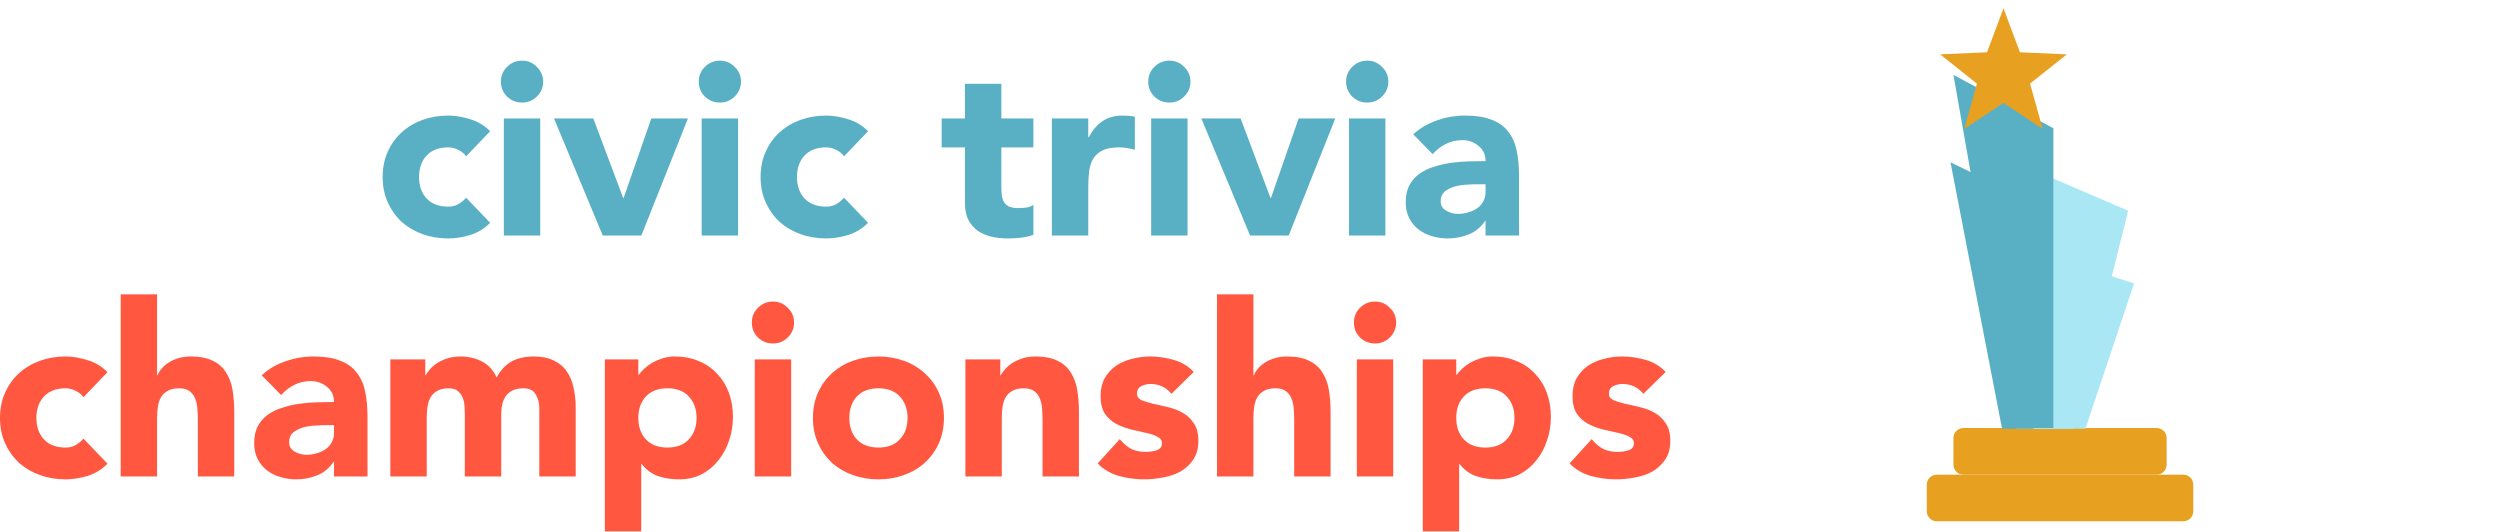
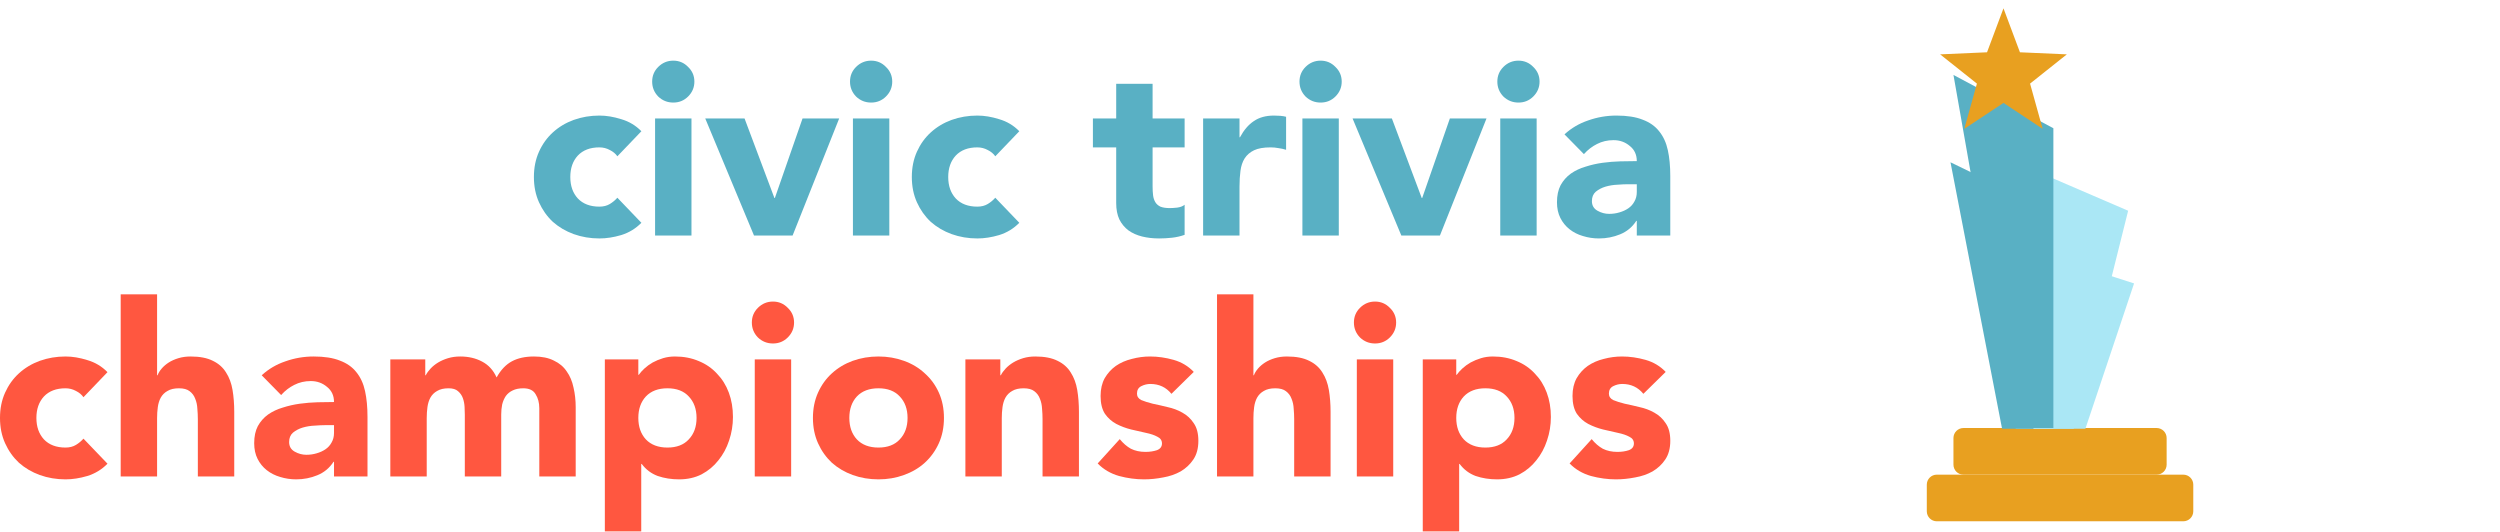
<svg xmlns="http://www.w3.org/2000/svg" width="865.34" height="184" viewBox="0 0 865.34 184" fill="none">
  <path d="M28.89 137.488C28.274 136.598 27.406 135.875 26.287 135.319C25.167 134.708 23.963 134.402 22.675 134.402C19.484 134.402 16.992 135.347 15.201 137.237C13.465 139.128 12.597 141.601 12.597 144.659C12.597 147.717 13.465 150.191 15.201 152.081C16.992 153.971 19.484 154.916 22.675 154.916C24.075 154.916 25.279 154.61 26.287 153.999C27.294 153.387 28.162 152.665 28.89 151.831L37.204 160.503C35.245 162.505 32.921 163.922 30.234 164.756C27.602 165.534 25.083 165.923 22.675 165.923C19.54 165.923 16.573 165.423 13.773 164.422C11.03 163.422 8.622 162.004 6.551 160.17C4.535 158.279 2.939 156.028 1.764 153.415C0.588 150.802 0 147.884 0 144.659C0 141.435 0.588 138.516 1.764 135.903C2.939 133.29 4.535 131.067 6.551 129.232C8.622 127.342 11.03 125.896 13.773 124.896C16.573 123.895 19.54 123.395 22.675 123.395C25.083 123.395 27.602 123.812 30.234 124.646C32.921 125.424 35.245 126.814 37.204 128.815L28.89 137.488Z" fill="#FF5740" />
  <path d="M54.372 101.88V129.899H54.54C54.82 129.121 55.296 128.343 55.968 127.564C56.64 126.786 57.452 126.091 58.403 125.479C59.355 124.868 60.475 124.368 61.763 123.978C63.05 123.589 64.45 123.395 65.962 123.395C69.153 123.395 71.729 123.895 73.688 124.896C75.648 125.841 77.159 127.175 78.223 128.898C79.343 130.622 80.099 132.651 80.491 134.986C80.883 137.321 81.079 139.85 81.079 142.574V164.923H68.481V145.076C68.481 143.909 68.425 142.713 68.313 141.49C68.257 140.212 68.005 139.044 67.558 137.988C67.166 136.932 66.522 136.07 65.626 135.403C64.786 134.736 63.554 134.402 61.931 134.402C60.307 134.402 58.991 134.708 57.983 135.319C56.976 135.875 56.192 136.654 55.632 137.654C55.128 138.599 54.792 139.684 54.624 140.907C54.456 142.13 54.372 143.408 54.372 144.743V164.923H41.775V101.88H54.372Z" fill="#FF5740" />
  <path d="M115.614 159.836H115.446C114.046 162.004 112.171 163.561 109.819 164.506C107.524 165.451 105.088 165.923 102.513 165.923C100.609 165.923 98.761 165.646 96.97 165.09C95.234 164.589 93.695 163.811 92.351 162.755C91.007 161.698 89.943 160.392 89.159 158.835C88.376 157.279 87.984 155.472 87.984 153.415C87.984 151.08 88.404 149.107 89.243 147.494C90.139 145.882 91.315 144.548 92.771 143.492C94.282 142.435 95.99 141.629 97.894 141.073C99.797 140.462 101.757 140.017 103.772 139.739C105.844 139.461 107.888 139.294 109.903 139.239C111.975 139.183 113.878 139.155 115.614 139.155C115.614 136.932 114.802 135.18 113.178 133.902C111.611 132.568 109.735 131.9 107.552 131.9C105.48 131.9 103.576 132.345 101.841 133.235C100.161 134.069 98.649 135.236 97.306 136.737L90.587 129.899C92.939 127.731 95.682 126.119 98.817 125.063C101.953 123.951 105.2 123.395 108.559 123.395C112.255 123.395 115.278 123.867 117.63 124.812C120.037 125.702 121.941 127.036 123.34 128.815C124.796 130.594 125.804 132.79 126.364 135.403C126.924 137.96 127.204 140.934 127.204 144.326V164.923H115.614V159.836ZM112.507 147.161C111.555 147.161 110.351 147.216 108.895 147.328C107.496 147.383 106.124 147.606 104.78 147.995C103.492 148.384 102.373 148.968 101.421 149.746C100.525 150.524 100.077 151.608 100.077 152.998C100.077 154.499 100.721 155.611 102.009 156.334C103.296 157.056 104.64 157.418 106.04 157.418C107.272 157.418 108.447 157.251 109.567 156.917C110.743 156.584 111.779 156.111 112.675 155.5C113.57 154.888 114.27 154.11 114.774 153.165C115.334 152.22 115.614 151.108 115.614 149.829V147.161H112.507Z" fill="#FF5740" />
  <path d="M135.107 124.395H147.201V129.899H147.369C147.76 129.121 148.32 128.343 149.048 127.564C149.776 126.786 150.644 126.091 151.652 125.479C152.659 124.868 153.807 124.368 155.095 123.978C156.383 123.589 157.782 123.395 159.294 123.395C162.15 123.395 164.669 123.978 166.853 125.146C169.092 126.313 170.772 128.148 171.892 130.65C173.347 128.037 175.111 126.174 177.182 125.063C179.254 123.951 181.801 123.395 184.825 123.395C187.568 123.395 189.864 123.867 191.711 124.812C193.615 125.702 195.099 126.953 196.162 128.565C197.282 130.122 198.066 131.984 198.514 134.152C199.018 136.265 199.27 138.544 199.27 140.99V164.923H186.672V141.324C186.672 139.433 186.253 137.821 185.413 136.487C184.629 135.097 183.201 134.402 181.13 134.402C179.674 134.402 178.442 134.652 177.434 135.153C176.483 135.597 175.699 136.237 175.083 137.071C174.523 137.905 174.103 138.877 173.823 139.989C173.599 141.101 173.487 142.269 173.487 143.492V164.923H160.89V143.492C160.89 142.769 160.862 141.879 160.806 140.823C160.75 139.767 160.554 138.766 160.218 137.821C159.882 136.876 159.322 136.07 158.538 135.403C157.81 134.736 156.719 134.402 155.263 134.402C153.639 134.402 152.324 134.708 151.316 135.319C150.308 135.875 149.524 136.654 148.964 137.654C148.46 138.599 148.124 139.684 147.956 140.907C147.788 142.13 147.704 143.408 147.704 144.743V164.923H135.107V124.395Z" fill="#FF5740" />
  <path d="M209.358 124.395H220.947V129.732H221.115C221.619 129.01 222.263 128.287 223.047 127.564C223.887 126.786 224.838 126.091 225.902 125.479C227.022 124.868 228.226 124.368 229.513 123.978C230.801 123.589 232.173 123.395 233.629 123.395C236.652 123.395 239.395 123.923 241.859 124.979C244.322 125.98 246.422 127.425 248.158 129.315C249.949 131.15 251.321 133.346 252.273 135.903C253.225 138.46 253.7 141.268 253.7 144.326C253.7 147.161 253.253 149.885 252.357 152.498C251.517 155.055 250.285 157.334 248.661 159.336C247.094 161.337 245.162 162.949 242.867 164.172C240.571 165.34 237.968 165.923 235.056 165.923C232.425 165.923 229.961 165.534 227.666 164.756C225.426 163.922 223.579 162.532 222.123 160.587H221.955V183.936H209.358V124.395ZM220.947 144.659C220.947 147.717 221.815 150.191 223.551 152.081C225.342 153.971 227.834 154.916 231.025 154.916C234.216 154.916 236.68 153.971 238.416 152.081C240.207 150.191 241.103 147.717 241.103 144.659C241.103 141.601 240.207 139.128 238.416 137.237C236.68 135.347 234.216 134.402 231.025 134.402C227.834 134.402 225.342 135.347 223.551 137.237C221.815 139.128 220.947 141.601 220.947 144.659Z" fill="#FF5740" />
  <path d="M261.249 124.395H273.846V164.923H261.249V124.395ZM260.241 111.637C260.241 109.635 260.941 107.94 262.341 106.55C263.797 105.105 265.532 104.382 267.548 104.382C269.563 104.382 271.271 105.105 272.671 106.55C274.126 107.94 274.854 109.635 274.854 111.637C274.854 113.638 274.126 115.362 272.671 116.807C271.271 118.197 269.563 118.892 267.548 118.892C265.532 118.892 263.797 118.197 262.341 116.807C260.941 115.362 260.241 113.638 260.241 111.637Z" fill="#FF5740" />
  <path d="M281.385 144.659C281.385 141.435 281.973 138.516 283.149 135.903C284.325 133.29 285.92 131.067 287.936 129.232C290.007 127.342 292.415 125.896 295.158 124.896C297.958 123.895 300.925 123.395 304.061 123.395C307.196 123.395 310.135 123.895 312.879 124.896C315.678 125.896 318.086 127.342 320.101 129.232C322.173 131.067 323.796 133.29 324.972 135.903C326.148 138.516 326.736 141.435 326.736 144.659C326.736 147.884 326.148 150.802 324.972 153.415C323.796 156.028 322.173 158.279 320.101 160.17C318.086 162.004 315.678 163.422 312.879 164.422C310.135 165.423 307.196 165.923 304.061 165.923C300.925 165.923 297.958 165.423 295.158 164.422C292.415 163.422 290.007 162.004 287.936 160.17C285.92 158.279 284.325 156.028 283.149 153.415C281.973 150.802 281.385 147.884 281.385 144.659ZM293.983 144.659C293.983 147.717 294.85 150.191 296.586 152.081C298.378 153.971 300.869 154.916 304.061 154.916C307.252 154.916 309.715 153.971 311.451 152.081C313.243 150.191 314.138 147.717 314.138 144.659C314.138 141.601 313.243 139.128 311.451 137.237C309.715 135.347 307.252 134.402 304.061 134.402C300.869 134.402 298.378 135.347 296.586 137.237C294.85 139.128 293.983 141.601 293.983 144.659Z" fill="#FF5740" />
  <path d="M334.156 124.395H346.249V129.899H346.417C346.809 129.121 347.369 128.343 348.097 127.564C348.825 126.786 349.693 126.091 350.7 125.479C351.708 124.868 352.856 124.368 354.144 123.978C355.431 123.589 356.831 123.395 358.343 123.395C361.534 123.395 364.11 123.895 366.069 124.896C368.029 125.841 369.541 127.175 370.604 128.898C371.724 130.622 372.48 132.651 372.872 134.986C373.264 137.321 373.46 139.85 373.46 142.574V164.923H360.862V145.076C360.862 143.909 360.806 142.713 360.694 141.49C360.638 140.212 360.386 139.044 359.939 137.988C359.547 136.932 358.903 136.07 358.007 135.403C357.167 134.736 355.935 134.402 354.312 134.402C352.688 134.402 351.372 134.708 350.365 135.319C349.357 135.875 348.573 136.654 348.013 137.654C347.509 138.599 347.173 139.684 347.005 140.907C346.837 142.13 346.753 143.408 346.753 144.743V164.923H334.156V124.395Z" fill="#FF5740" />
  <path d="M405.476 136.32C403.628 134.041 401.192 132.901 398.169 132.901C397.105 132.901 396.069 133.151 395.062 133.652C394.054 134.152 393.55 135.014 393.55 136.237C393.55 137.237 394.054 137.988 395.062 138.488C396.125 138.933 397.441 139.35 399.009 139.739C400.633 140.073 402.34 140.462 404.132 140.907C405.979 141.296 407.687 141.935 409.255 142.825C410.878 143.714 412.194 144.937 413.202 146.494C414.266 147.995 414.798 150.024 414.798 152.581C414.798 155.194 414.21 157.362 413.034 159.086C411.914 160.753 410.458 162.115 408.667 163.172C406.875 164.172 404.86 164.867 402.62 165.256C400.381 165.701 398.169 165.923 395.985 165.923C393.13 165.923 390.247 165.534 387.335 164.756C384.424 163.922 381.96 162.477 379.945 160.42L387.587 151.997C388.763 153.443 390.051 154.555 391.45 155.333C392.906 156.056 394.586 156.417 396.489 156.417C397.945 156.417 399.261 156.222 400.437 155.833C401.612 155.389 402.2 154.61 402.2 153.498C402.2 152.442 401.668 151.664 400.604 151.164C399.597 150.608 398.281 150.163 396.657 149.829C395.09 149.44 393.382 149.051 391.534 148.662C389.743 148.217 388.035 147.578 386.411 146.744C384.844 145.91 383.528 144.743 382.464 143.241C381.456 141.685 380.953 139.628 380.953 137.071C380.953 134.68 381.428 132.623 382.38 130.9C383.388 129.176 384.676 127.759 386.243 126.647C387.867 125.535 389.715 124.729 391.786 124.229C393.858 123.673 395.957 123.395 398.085 123.395C400.772 123.395 403.488 123.784 406.231 124.562C408.975 125.341 411.298 126.73 413.202 128.732L405.476 136.32Z" fill="#FF5740" />
  <path d="M433.852 101.88V129.899H434.02C434.3 129.121 434.776 128.343 435.448 127.564C436.12 126.786 436.932 126.091 437.884 125.479C438.835 124.868 439.955 124.368 441.243 123.978C442.531 123.589 443.93 123.395 445.442 123.395C448.633 123.395 451.209 123.895 453.168 124.896C455.128 125.841 456.64 127.175 457.704 128.898C458.823 130.622 459.579 132.651 459.971 134.986C460.363 137.321 460.559 139.85 460.559 142.574V164.923H447.962V145.076C447.962 143.909 447.906 142.713 447.794 141.49C447.738 140.212 447.486 139.044 447.038 137.988C446.646 136.932 446.002 136.07 445.106 135.403C444.266 134.736 443.035 134.402 441.411 134.402C439.787 134.402 438.472 134.708 437.464 135.319C436.456 135.875 435.672 136.654 435.112 137.654C434.608 138.599 434.272 139.684 434.104 140.907C433.936 142.13 433.852 143.408 433.852 144.743V164.923H421.255V101.88H433.852Z" fill="#FF5740" />
  <path d="M469.647 124.395H482.245V164.923H469.647V124.395ZM468.64 111.637C468.64 109.635 469.339 107.94 470.739 106.55C472.195 105.105 473.931 104.382 475.946 104.382C477.962 104.382 479.669 105.105 481.069 106.55C482.525 107.94 483.253 109.635 483.253 111.637C483.253 113.638 482.525 115.362 481.069 116.807C479.669 118.197 477.962 118.892 475.946 118.892C473.931 118.892 472.195 118.197 470.739 116.807C469.339 115.362 468.64 113.638 468.64 111.637Z" fill="#FF5740" />
  <path d="M492.471 124.395H504.061V129.732H504.229C504.732 129.01 505.376 128.287 506.16 127.564C507 126.786 507.952 126.091 509.016 125.479C510.135 124.868 511.339 124.368 512.627 123.978C513.915 123.589 515.286 123.395 516.742 123.395C519.765 123.395 522.509 123.923 524.972 124.979C527.436 125.98 529.535 127.425 531.271 129.315C533.063 131.15 534.434 133.346 535.386 135.903C536.338 138.46 536.814 141.268 536.814 144.326C536.814 147.161 536.366 149.885 535.47 152.498C534.63 155.055 533.399 157.334 531.775 159.336C530.207 161.337 528.276 162.949 525.98 164.172C523.685 165.34 521.081 165.923 518.17 165.923C515.538 165.923 513.075 165.534 510.779 164.756C508.54 163.922 506.692 162.532 505.236 160.587H505.068V183.936H492.471V124.395ZM504.061 144.659C504.061 147.717 504.928 150.191 506.664 152.081C508.456 153.971 510.947 154.916 514.139 154.916C517.33 154.916 519.793 153.971 521.529 152.081C523.321 150.191 524.216 147.717 524.216 144.659C524.216 141.601 523.321 139.128 521.529 137.237C519.793 135.347 517.33 134.402 514.139 134.402C510.947 134.402 508.456 135.347 506.664 137.237C504.928 139.128 504.061 141.601 504.061 144.659Z" fill="#FF5740" />
  <path transform="translate(163.35 0)" d="M405.476 136.32C403.628 134.041 401.192 132.901 398.169 132.901C397.105 132.901 396.069 133.151 395.062 133.652C394.054 134.152 393.55 135.014 393.55 136.237C393.55 137.237 394.054 137.988 395.062 138.488C396.125 138.933 397.441 139.35 399.009 139.739C400.633 140.073 402.34 140.462 404.132 140.907C405.979 141.296 407.687 141.935 409.255 142.825C410.878 143.714 412.194 144.937 413.202 146.494C414.266 147.995 414.798 150.024 414.798 152.581C414.798 155.194 414.21 157.362 413.034 159.086C411.914 160.753 410.458 162.115 408.667 163.172C406.875 164.172 404.86 164.867 402.62 165.256C400.381 165.701 398.169 165.923 395.985 165.923C393.13 165.923 390.247 165.534 387.335 164.756C384.424 163.922 381.96 162.477 379.945 160.42L387.587 151.997C388.763 153.443 390.051 154.555 391.45 155.333C392.906 156.056 394.586 156.417 396.489 156.417C397.945 156.417 399.261 156.222 400.437 155.833C401.612 155.389 402.2 154.61 402.2 153.498C402.2 152.442 401.668 151.664 400.604 151.164C399.597 150.608 398.281 150.163 396.657 149.829C395.09 149.44 393.382 149.051 391.534 148.662C389.743 148.217 388.035 147.578 386.411 146.744C384.844 145.91 383.528 144.743 382.464 143.241C381.456 141.685 380.953 139.628 380.953 137.071C380.953 134.68 381.428 132.623 382.38 130.9C383.388 129.176 384.676 127.759 386.243 126.647C387.867 125.535 389.715 124.729 391.786 124.229C393.858 123.673 395.957 123.395 398.085 123.395C400.772 123.395 403.488 123.784 406.231 124.562C408.975 125.341 411.298 126.73 413.202 128.732L405.476 136.32Z" fill="#FF5740" />
-   <path d="M161.343 54.098C160.727 53.208 159.859 52.486 158.74 51.93C157.62 51.318 156.416 51.013 155.128 51.013C151.937 51.013 149.446 51.958 147.654 53.848C145.918 55.738 145.051 58.212 145.051 61.269C145.051 64.327 145.918 66.801 147.654 68.691C149.446 70.581 151.937 71.526 155.128 71.526C156.528 71.526 157.732 71.221 158.74 70.609C159.747 69.998 160.615 69.275 161.343 68.441L169.657 77.114C167.698 79.115 165.374 80.532 162.687 81.366C160.055 82.145 157.536 82.534 155.128 82.534C151.993 82.534 149.026 82.034 146.226 81.033C143.483 80.032 141.075 78.615 139.004 76.78C136.988 74.89 135.393 72.638 134.217 70.025C133.041 67.412 132.453 64.494 132.453 61.269C132.453 58.045 133.041 55.126 134.217 52.514C135.393 49.901 136.988 47.677 139.004 45.842C141.075 43.952 143.483 42.507 146.226 41.506C149.026 40.505 151.993 40.005 155.128 40.005C157.536 40.005 160.055 40.422 162.687 41.256C165.374 42.034 167.698 43.424 169.657 45.425L161.343 54.098Z" fill="#59B0C4" />
-   <path d="M174.396 41.006H186.993V81.533H174.396V41.006ZM173.388 28.247C173.388 26.246 174.088 24.55 175.488 23.16C176.943 21.715 178.679 20.992 180.695 20.992C182.71 20.992 184.418 21.715 185.818 23.16C187.273 24.55 188.001 26.246 188.001 28.247C188.001 30.248 187.273 31.972 185.818 33.417C184.418 34.807 182.71 35.502 180.695 35.502C178.679 35.502 176.943 34.807 175.488 33.417C174.088 31.972 173.388 30.248 173.388 28.247Z" fill="#59B0C4" />
-   <path d="M191.761 41.006H205.366L215.696 68.524H215.864L225.438 41.006H238.119L221.994 81.533H208.641L191.761 41.006Z" fill="#59B0C4" />
-   <path d="M242.878 41.006H255.475V81.533H242.878V41.006ZM241.87 28.247C241.87 26.246 242.57 24.55 243.97 23.16C245.425 21.715 247.161 20.992 249.177 20.992C251.192 20.992 252.9 21.715 254.299 23.16C255.755 24.55 256.483 26.246 256.483 28.247C256.483 30.248 255.755 31.972 254.299 33.417C252.9 34.807 251.192 35.502 249.177 35.502C247.161 35.502 245.425 34.807 243.97 33.417C242.57 31.972 241.87 30.248 241.87 28.247Z" fill="#59B0C4" />
-   <path d="M292.156 54.098C291.54 53.208 290.672 52.486 289.553 51.93C288.433 51.318 287.229 51.013 285.941 51.013C282.75 51.013 280.258 51.958 278.467 53.848C276.731 55.738 275.863 58.212 275.863 61.269C275.863 64.327 276.731 66.801 278.467 68.691C280.258 70.581 282.75 71.526 285.941 71.526C287.341 71.526 288.545 71.221 289.553 70.609C290.56 69.998 291.428 69.275 292.156 68.441L300.47 77.114C298.511 79.115 296.187 80.532 293.5 81.366C290.868 82.145 288.349 82.534 285.941 82.534C282.806 82.534 279.839 82.034 277.039 81.033C274.296 80.032 271.888 78.615 269.817 76.78C267.801 74.89 266.205 72.638 265.03 70.025C263.854 67.412 263.266 64.494 263.266 61.269C263.266 58.045 263.854 55.126 265.03 52.514C266.205 49.901 267.801 47.677 269.817 45.842C271.888 43.952 274.296 42.507 277.039 41.506C279.839 40.505 282.806 40.005 285.941 40.005C288.349 40.005 290.868 40.422 293.5 41.256C296.187 42.034 298.511 43.424 300.47 45.425L292.156 54.098Z" fill="#59B0C4" />
-   <path d="M357.689 51.013H346.604V64.522C346.604 65.633 346.66 66.662 346.772 67.607C346.884 68.496 347.136 69.275 347.527 69.942C347.919 70.609 348.507 71.137 349.291 71.526C350.131 71.86 351.223 72.027 352.566 72.027C353.238 72.027 354.106 71.971 355.17 71.86C356.29 71.693 357.129 71.36 357.689 70.859V81.283C356.29 81.783 354.834 82.117 353.322 82.284C351.811 82.45 350.327 82.534 348.871 82.534C346.744 82.534 344.784 82.311 342.992 81.867C341.201 81.422 339.633 80.727 338.289 79.782C336.946 78.781 335.882 77.503 335.098 75.946C334.37 74.389 334.006 72.499 334.006 70.275V51.013H325.944V41.006H334.006V28.998H346.604V41.006H357.689V51.013Z" fill="#59B0C4" />
-   <path d="M364.091 41.006H376.688V47.51H376.856C378.2 45.008 379.796 43.146 381.643 41.923C383.491 40.644 385.815 40.005 388.614 40.005C389.342 40.005 390.07 40.033 390.798 40.088C391.525 40.144 392.197 40.255 392.813 40.422V51.846C391.917 51.568 391.022 51.374 390.126 51.263C389.286 51.096 388.39 51.013 387.438 51.013C385.031 51.013 383.127 51.346 381.727 52.013C380.328 52.68 379.236 53.625 378.452 54.848C377.724 56.016 377.248 57.434 377.024 59.101C376.8 60.769 376.688 62.604 376.688 64.605V81.533H364.091V41.006Z" fill="#59B0C4" />
-   <path d="M398.459 41.006H411.056V81.533H398.459V41.006ZM397.451 28.247C397.451 26.246 398.151 24.55 399.551 23.16C401.006 21.715 402.742 20.992 404.758 20.992C406.773 20.992 408.481 21.715 409.881 23.16C411.336 24.55 412.064 26.246 412.064 28.247C412.064 30.248 411.336 31.972 409.881 33.417C408.481 34.807 406.773 35.502 404.758 35.502C402.742 35.502 401.006 34.807 399.551 33.417C398.151 31.972 397.451 30.248 397.451 28.247Z" fill="#59B0C4" />
-   <path d="M415.824 41.006H429.429L439.759 68.524H439.927L449.501 41.006H462.182L446.058 81.533H432.704L415.824 41.006Z" fill="#59B0C4" />
-   <path d="M466.941 41.006H479.538V81.533H466.941V41.006ZM465.933 28.247C465.933 26.246 466.633 24.55 468.033 23.16C469.488 21.715 471.224 20.992 473.24 20.992C475.255 20.992 476.963 21.715 478.363 23.16C479.818 24.55 480.546 26.246 480.546 28.247C480.546 30.248 479.818 31.972 478.363 33.417C476.963 34.807 475.255 35.502 473.24 35.502C471.224 35.502 469.488 34.807 468.033 33.417C466.633 31.972 465.933 30.248 465.933 28.247Z" fill="#59B0C4" />
-   <path d="M514.204 76.446H514.036C512.636 78.615 510.76 80.171 508.409 81.116C506.113 82.061 503.678 82.534 501.102 82.534C499.199 82.534 497.351 82.256 495.559 81.7C493.824 81.2 492.284 80.421 490.94 79.365C489.597 78.309 488.533 77.002 487.749 75.446C486.965 73.889 486.573 72.082 486.573 70.025C486.573 67.69 486.993 65.717 487.833 64.105C488.729 62.492 489.905 61.158 491.36 60.102C492.872 59.046 494.58 58.24 496.483 57.684C498.387 57.072 500.346 56.627 502.362 56.349C504.434 56.072 506.477 55.905 508.493 55.849C510.564 55.794 512.468 55.766 514.204 55.766C514.204 53.542 513.392 51.791 511.768 50.512C510.2 49.178 508.325 48.511 506.141 48.511C504.07 48.511 502.166 48.956 500.43 49.845C498.751 50.679 497.239 51.846 495.895 53.347L489.177 46.509C491.528 44.341 494.272 42.729 497.407 41.673C500.542 40.561 503.79 40.005 507.149 40.005C510.844 40.005 513.868 40.478 516.219 41.423C518.627 42.312 520.53 43.646 521.93 45.425C523.386 47.204 524.393 49.4 524.953 52.013C525.513 54.57 525.793 57.545 525.793 60.936V81.533H514.204V76.446ZM511.096 63.771C510.144 63.771 508.941 63.827 507.485 63.938C506.085 63.993 504.713 64.216 503.37 64.605C502.082 64.994 500.962 65.578 500.01 66.356C499.115 67.135 498.667 68.219 498.667 69.608C498.667 71.109 499.311 72.221 500.598 72.944C501.886 73.667 503.23 74.028 504.629 74.028C505.861 74.028 507.037 73.861 508.157 73.528C509.333 73.194 510.368 72.722 511.264 72.11C512.16 71.499 512.86 70.72 513.364 69.775C513.924 68.83 514.204 67.718 514.204 66.44V63.771H511.096Z" fill="#59B0C4" />
+   <g data-ev-align="wordmark-line-1" transform="translate(52.35 0)">
+     <path d="M161.343 54.098C160.727 53.208 159.859 52.486 158.74 51.93C157.62 51.318 156.416 51.013 155.128 51.013C151.937 51.013 149.446 51.958 147.654 53.848C145.918 55.738 145.051 58.212 145.051 61.269C145.051 64.327 145.918 66.801 147.654 68.691C149.446 70.581 151.937 71.526 155.128 71.526C156.528 71.526 157.732 71.221 158.74 70.609C159.747 69.998 160.615 69.275 161.343 68.441L169.657 77.114C167.698 79.115 165.374 80.532 162.687 81.366C160.055 82.145 157.536 82.534 155.128 82.534C151.993 82.534 149.026 82.034 146.226 81.033C143.483 80.032 141.075 78.615 139.004 76.78C136.988 74.89 135.393 72.638 134.217 70.025C133.041 67.412 132.453 64.494 132.453 61.269C132.453 58.045 133.041 55.126 134.217 52.514C135.393 49.901 136.988 47.677 139.004 45.842C141.075 43.952 143.483 42.507 146.226 41.506C149.026 40.505 151.993 40.005 155.128 40.005C157.536 40.005 160.055 40.422 162.687 41.256C165.374 42.034 167.698 43.424 169.657 45.425L161.343 54.098Z" fill="#59B0C4" />
+     <path d="M174.396 41.006H186.993V81.533H174.396V41.006ZM173.388 28.247C173.388 26.246 174.088 24.55 175.488 23.16C176.943 21.715 178.679 20.992 180.695 20.992C182.71 20.992 184.418 21.715 185.818 23.16C187.273 24.55 188.001 26.246 188.001 28.247C188.001 30.248 187.273 31.972 185.818 33.417C184.418 34.807 182.71 35.502 180.695 35.502C178.679 35.502 176.943 34.807 175.488 33.417C174.088 31.972 173.388 30.248 173.388 28.247Z" fill="#59B0C4" />
+     <path d="M191.761 41.006H205.366L215.696 68.524H215.864L225.438 41.006H238.119L221.994 81.533H208.641L191.761 41.006Z" fill="#59B0C4" />
+     <path d="M242.878 41.006H255.475V81.533H242.878V41.006ZM241.87 28.247C241.87 26.246 242.57 24.55 243.97 23.16C245.425 21.715 247.161 20.992 249.177 20.992C251.192 20.992 252.9 21.715 254.299 23.16C255.755 24.55 256.483 26.246 256.483 28.247C256.483 30.248 255.755 31.972 254.299 33.417C252.9 34.807 251.192 35.502 249.177 35.502C247.161 35.502 245.425 34.807 243.97 33.417C242.57 31.972 241.87 30.248 241.87 28.247Z" fill="#59B0C4" />
+     <path d="M292.156 54.098C291.54 53.208 290.672 52.486 289.553 51.93C288.433 51.318 287.229 51.013 285.941 51.013C282.75 51.013 280.258 51.958 278.467 53.848C276.731 55.738 275.863 58.212 275.863 61.269C275.863 64.327 276.731 66.801 278.467 68.691C280.258 70.581 282.75 71.526 285.941 71.526C287.341 71.526 288.545 71.221 289.553 70.609C290.56 69.998 291.428 69.275 292.156 68.441L300.47 77.114C298.511 79.115 296.187 80.532 293.5 81.366C290.868 82.145 288.349 82.534 285.941 82.534C282.806 82.534 279.839 82.034 277.039 81.033C274.296 80.032 271.888 78.615 269.817 76.78C267.801 74.89 266.205 72.638 265.03 70.025C263.854 67.412 263.266 64.494 263.266 61.269C263.266 58.045 263.854 55.126 265.03 52.514C266.205 49.901 267.801 47.677 269.817 45.842C271.888 43.952 274.296 42.507 277.039 41.506C279.839 40.505 282.806 40.005 285.941 40.005C288.349 40.005 290.868 40.422 293.5 41.256C296.187 42.034 298.511 43.424 300.47 45.425L292.156 54.098Z" fill="#59B0C4" />
+     <path d="M357.689 51.013H346.604V64.522C346.604 65.633 346.66 66.662 346.772 67.607C346.884 68.496 347.136 69.275 347.527 69.942C347.919 70.609 348.507 71.137 349.291 71.526C350.131 71.86 351.223 72.027 352.566 72.027C353.238 72.027 354.106 71.971 355.17 71.86C356.29 71.693 357.129 71.36 357.689 70.859V81.283C356.29 81.783 354.834 82.117 353.322 82.284C351.811 82.45 350.327 82.534 348.871 82.534C346.744 82.534 344.784 82.311 342.992 81.867C341.201 81.422 339.633 80.727 338.289 79.782C336.946 78.781 335.882 77.503 335.098 75.946C334.37 74.389 334.006 72.499 334.006 70.275V51.013H325.944V41.006H334.006V28.998H346.604V41.006H357.689V51.013Z" fill="#59B0C4" />
+     <path d="M364.091 41.006H376.688V47.51H376.856C378.2 45.008 379.796 43.146 381.643 41.923C383.491 40.644 385.815 40.005 388.614 40.005C389.342 40.005 390.07 40.033 390.798 40.088C391.525 40.144 392.197 40.255 392.813 40.422V51.846C391.917 51.568 391.022 51.374 390.126 51.263C389.286 51.096 388.39 51.013 387.438 51.013C385.031 51.013 383.127 51.346 381.727 52.013C380.328 52.68 379.236 53.625 378.452 54.848C377.724 56.016 377.248 57.434 377.024 59.101C376.8 60.769 376.688 62.604 376.688 64.605V81.533H364.091V41.006Z" fill="#59B0C4" />
+     <path d="M398.459 41.006H411.056V81.533H398.459V41.006ZM397.451 28.247C397.451 26.246 398.151 24.55 399.551 23.16C401.006 21.715 402.742 20.992 404.758 20.992C406.773 20.992 408.481 21.715 409.881 23.16C411.336 24.55 412.064 26.246 412.064 28.247C412.064 30.248 411.336 31.972 409.881 33.417C408.481 34.807 406.773 35.502 404.758 35.502C402.742 35.502 401.006 34.807 399.551 33.417C398.151 31.972 397.451 30.248 397.451 28.247Z" fill="#59B0C4" />
+     <path d="M415.824 41.006H429.429L439.759 68.524H439.927L449.501 41.006H462.182L446.058 81.533H432.704L415.824 41.006Z" fill="#59B0C4" />
+     <path d="M466.941 41.006H479.538V81.533H466.941V41.006ZM465.933 28.247C465.933 26.246 466.633 24.55 468.033 23.16C469.488 21.715 471.224 20.992 473.24 20.992C475.255 20.992 476.963 21.715 478.363 23.16C479.818 24.55 480.546 26.246 480.546 28.247C480.546 30.248 479.818 31.972 478.363 33.417C476.963 34.807 475.255 35.502 473.24 35.502C471.224 35.502 469.488 34.807 468.033 33.417C466.633 31.972 465.933 30.248 465.933 28.247Z" fill="#59B0C4" />
+     <path d="M514.204 76.446H514.036C512.636 78.615 510.76 80.171 508.409 81.116C506.113 82.061 503.678 82.534 501.102 82.534C499.199 82.534 497.351 82.256 495.559 81.7C493.824 81.2 492.284 80.421 490.94 79.365C489.597 78.309 488.533 77.002 487.749 75.446C486.965 73.889 486.573 72.082 486.573 70.025C486.573 67.69 486.993 65.717 487.833 64.105C488.729 62.492 489.905 61.158 491.36 60.102C492.872 59.046 494.58 58.24 496.483 57.684C498.387 57.072 500.346 56.627 502.362 56.349C504.434 56.072 506.477 55.905 508.493 55.849C510.564 55.794 512.468 55.766 514.204 55.766C514.204 53.542 513.392 51.791 511.768 50.512C510.2 49.178 508.325 48.511 506.141 48.511C504.07 48.511 502.166 48.956 500.43 49.845C498.751 50.679 497.239 51.846 495.895 53.347L489.177 46.509C491.528 44.341 494.272 42.729 497.407 41.673C500.542 40.561 503.79 40.005 507.149 40.005C510.844 40.005 513.868 40.478 516.219 41.423C518.627 42.312 520.53 43.646 521.93 45.425C523.386 47.204 524.393 49.4 524.953 52.013C525.513 54.57 525.793 57.545 525.793 60.936V81.533H514.204V76.446ZM511.096 63.771C510.144 63.771 508.941 63.827 507.485 63.938C506.085 63.993 504.713 64.216 503.37 64.605C502.082 64.994 500.962 65.578 500.01 66.356C499.115 67.135 498.667 68.219 498.667 69.608C498.667 71.109 499.311 72.221 500.598 72.944C501.886 73.667 503.23 74.028 504.629 74.028C505.861 74.028 507.037 73.861 508.157 73.528C509.333 73.194 510.368 72.722 511.264 72.11C512.16 71.499 512.86 70.72 513.364 69.775C513.924 68.83 514.204 67.718 514.204 66.44V63.771H511.096Z" fill="#59B0C4" />
+   </g>
  <g transform="translate(-6.24 2.88) scale(1.07)">
    <g transform="translate(41.34 0)">
      <path d="M670.767 150.855H591.029C589.243 150.855 587.796 152.303 587.796 154.088V162.709C587.796 164.494 589.243 165.941 591.029 165.941H670.767C672.553 165.941 674 164.494 674 162.709V154.088C674 152.303 672.553 150.855 670.767 150.855Z" fill="#E8A020" />
      <path d="M662.147 135.771H599.649C597.864 135.771 596.417 137.219 596.417 139.004V147.625C596.417 149.41 597.864 150.857 599.649 150.857H662.147C663.932 150.857 665.38 149.41 665.38 147.625V139.004C665.38 137.219 663.932 135.771 662.147 135.771Z" fill="#E8A020" />
      <path d="M616.531 136.011V49.807L652.928 65.48L635.324 136.011H616.531Z" fill="#AAE7F5" />
      <path d="M622.278 136.01V78.541L654.844 88.99L639.093 136.01H622.278Z" fill="#AAE7F5" />
      <path d="M628.743 135.771V38.792L596.417 21.551L616.531 135.771H628.743Z" fill="#59B0C4" />
      <path d="M622.278 136.011V62.819L595.459 49.807L612.146 136.011H622.278Z" fill="#59B0C4" />
      <path d="M612.601 0L617.925 14.224L633.096 14.892L621.2 24.353L625.273 38.986L612.601 30.602L599.929 38.986L604.003 24.353L592.106 14.892L607.278 14.224L612.601 0Z" fill="#E8A020" />
    </g>
  </g>
</svg>
